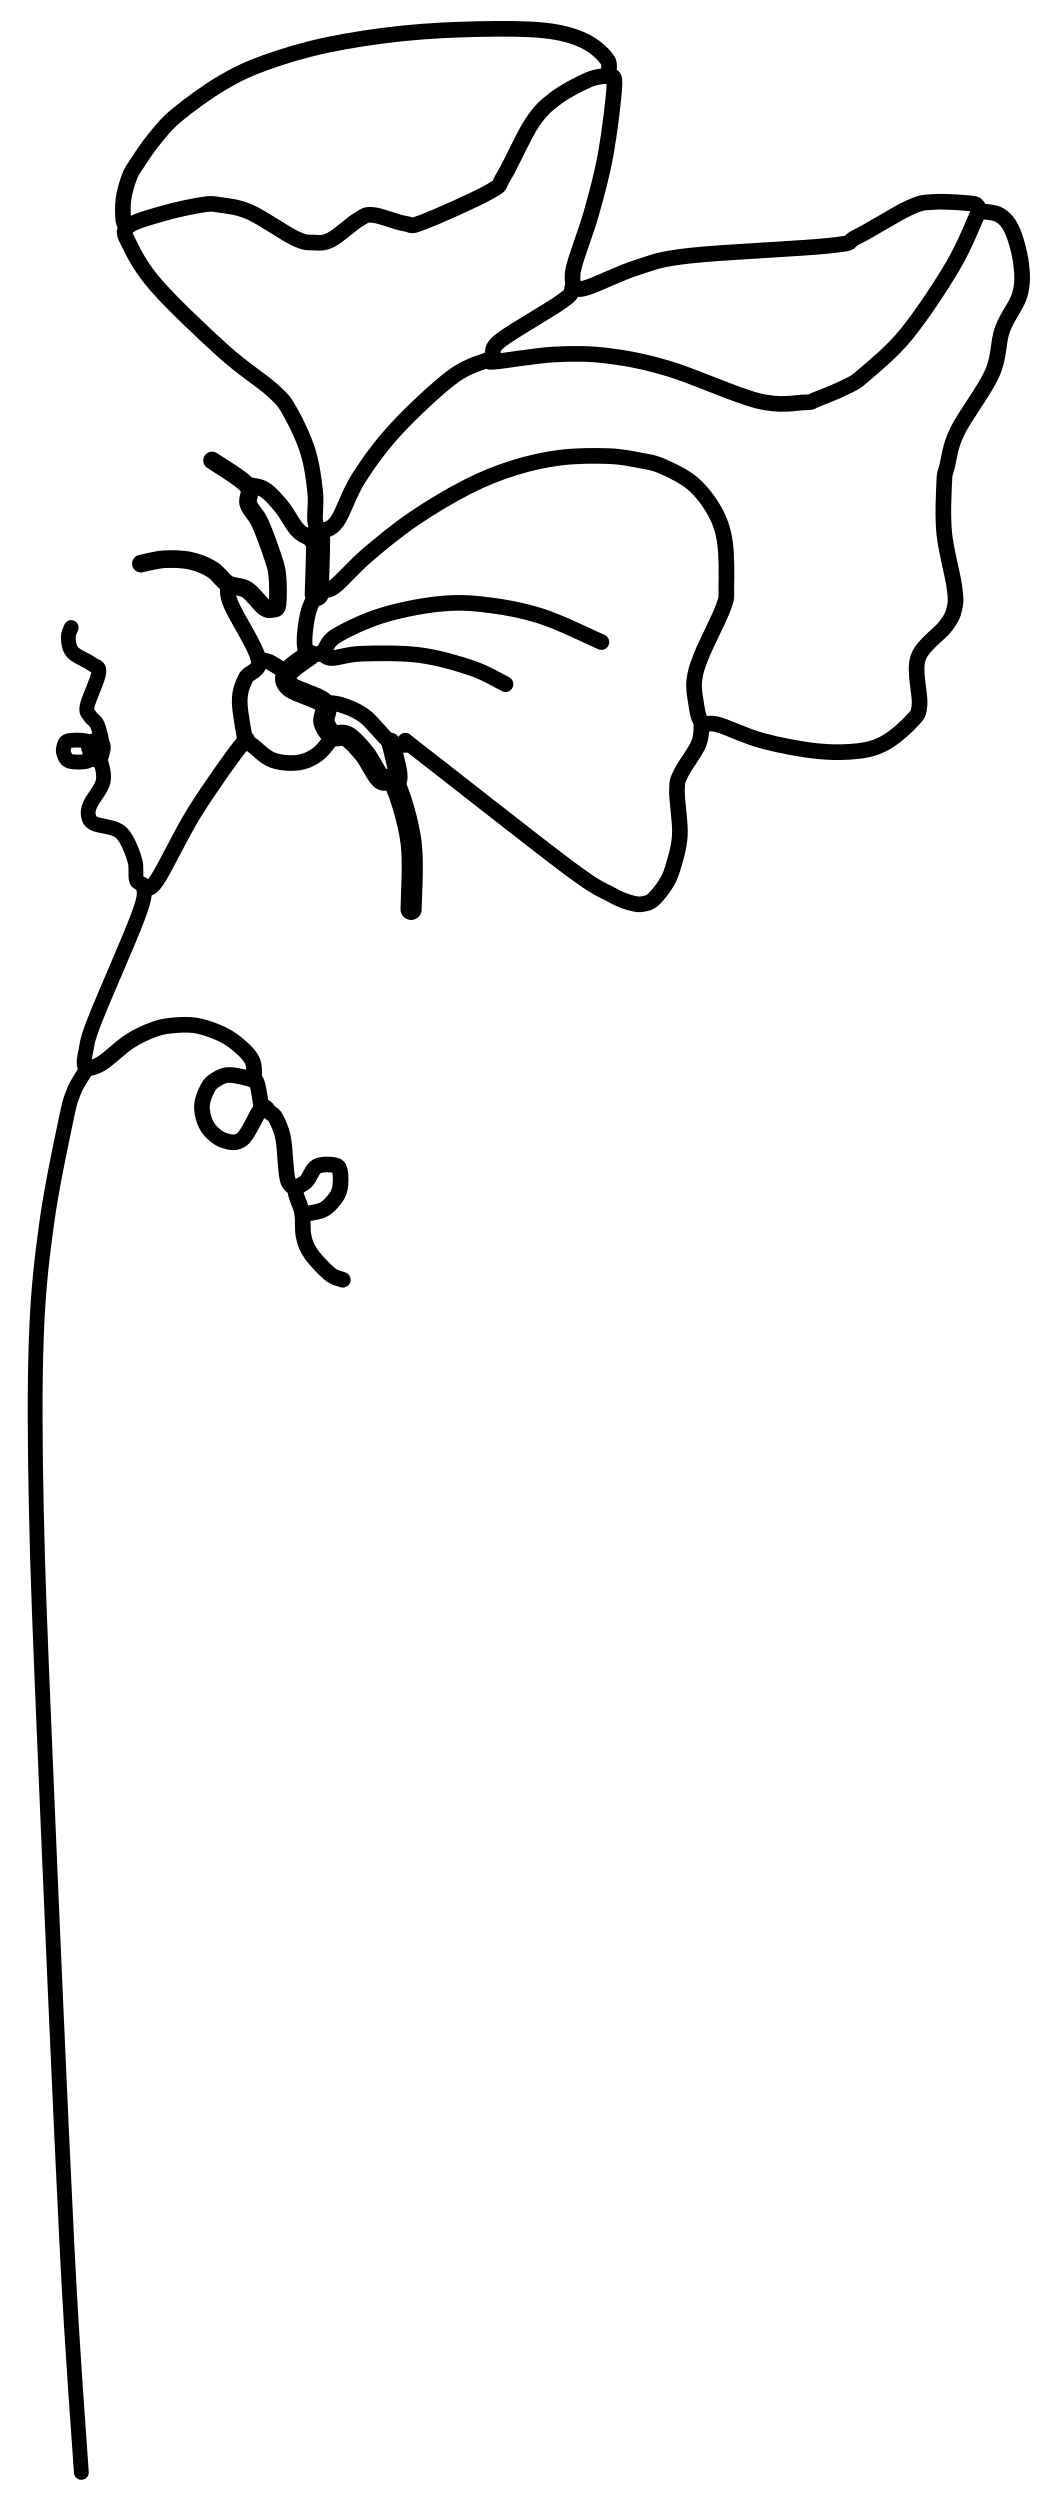
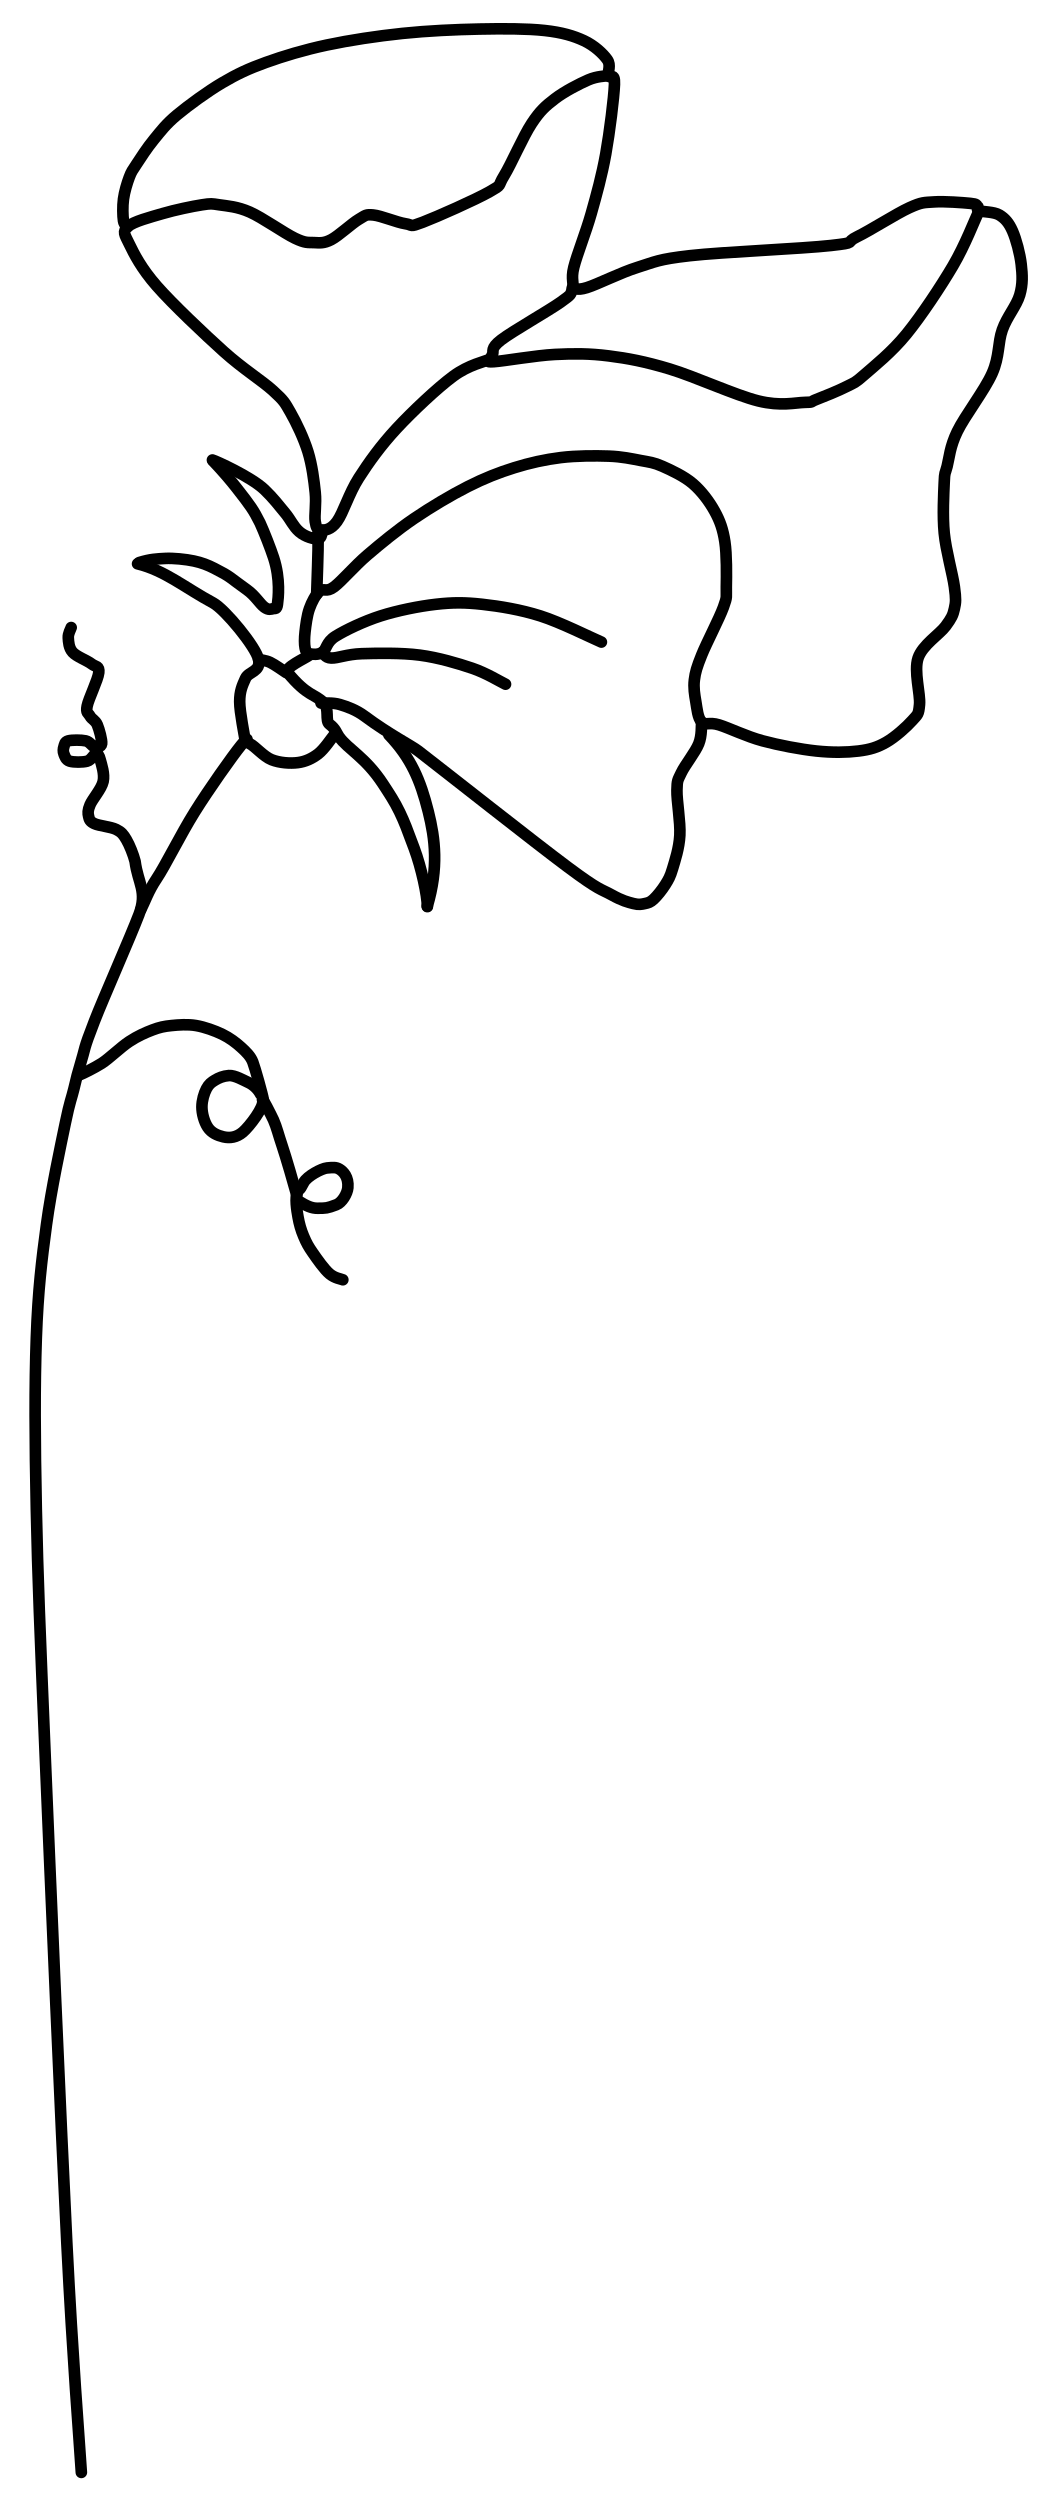
- <svg xmlns="http://www.w3.org/2000/svg" viewBox="0 0 723 1721" width="723" height="1721">
-   <path d="M146.00,317.00 C150.00,319.83 165.83,329.00 170.00,334.00 C174.17,339.00 169.50,342.67 171.00,347.00 C172.50,351.33 176.17,353.83 179.00,360.00 C181.83,366.17 186.00,377.83 188.00,384.00 C190.00,390.17 190.50,391.67 191.00,397.00 C191.50,402.33 191.50,412.33 191.00,416.00 C190.50,419.67 189.50,418.67 188.00,419.00 C186.50,419.33 185.00,420.17 182.00,418.00 C179.00,415.83 174.17,408.67 170.00,406.00 C165.83,403.33 161.00,404.33 157.00,402.00 C153.00,399.67 150.33,394.67 146.00,392.00 C141.67,389.33 136.50,387.17 131.00,386.00 C125.50,384.83 118.67,384.67 113.00,385.00 C107.33,385.33 99.67,387.50 97.00,388.00" fill="none" stroke="black" stroke-width="12.17" stroke-linecap="round" stroke-linejoin="round" />
-   <path d="M49.00,432.00 C48.67,433.17 46.83,436.17 47.00,439.00 C47.17,441.83 47.33,446.00 50.00,449.00 C52.67,452.00 60.00,454.67 63.00,457.00 C66.00,459.33 68.50,458.17 68.00,463.00 C67.50,467.83 61.00,481.00 60.00,486.00 C59.00,491.00 60.83,490.83 62.00,493.00 C63.17,495.17 65.67,495.83 67.00,499.00 C68.33,502.17 70.33,509.50 70.00,512.00 C69.67,514.50 66.83,514.33 65.00,514.00 C63.17,513.67 62.00,510.67 59.00,510.00 C56.00,509.33 49.50,509.33 47.00,510.00 C44.50,510.67 44.50,512.50 44.00,514.00 C43.50,515.50 43.33,517.33 44.00,519.00 C44.67,520.67 45.33,523.17 48.00,524.00 C50.67,524.83 57.00,524.83 60.00,524.00 C63.00,523.17 64.50,519.17 66.00,519.00 C67.50,518.83 68.17,519.83 69.00,523.00 C69.83,526.17 72.17,532.83 71.00,538.00 C69.83,543.17 63.67,550.00 62.00,554.00 C60.33,558.00 60.50,559.83 61.00,562.00 C61.50,564.17 61.83,565.50 65.00,567.00 C68.17,568.50 76.33,569.17 80.00,571.00 C83.67,572.83 84.83,574.33 87.00,578.00 C89.17,581.67 91.83,588.33 93.00,593.00 C94.17,597.67 93.00,603.00 94.00,606.00 C95.00,609.00 98.83,606.83 99.00,611.00 C99.17,615.17 100.67,615.67 95.00,631.00 C89.33,646.33 71.00,687.50 65.00,703.00 C59.00,718.50 60.17,719.00 59.00,724.00 C57.83,729.00 57.83,731.17 58.00,733.00 C58.17,734.83 61.17,732.00 60.00,735.00 C58.83,738.00 53.50,744.67 51.00,751.00 C48.50,757.33 48.17,757.67 45.00,773.00 C41.83,788.33 35.33,818.33 32.00,843.00 C28.67,867.67 26.17,888.33 25.00,921.00 C23.83,953.67 24.00,991.50 25.00,1039.00 C26.00,1086.50 27.50,1121.83 31.00,1206.00 C34.50,1290.17 41.83,1461.33 46.00,1544.00 C50.17,1626.67 54.33,1675.67 56.00,1702.00" fill="none" stroke="black" stroke-width="10.20" stroke-linecap="round" stroke-linejoin="round" />
-   <path d="M414.00,442.00 C407.00,439.00 385.67,428.33 372.00,424.00 C358.33,419.67 344.00,417.33 332.00,416.00 C320.00,414.67 311.67,414.67 300.00,416.00 C288.33,417.33 273.50,420.33 262.00,424.00 C250.50,427.67 237.67,433.83 231.00,438.00 C224.33,442.17 225.00,447.00 222.00,449.00 C219.00,451.00 215.00,450.50 213.00,450.00 C211.00,449.50 210.50,448.50 210.00,446.00 C209.50,443.50 209.50,439.50 210.00,435.00 C210.50,430.50 211.33,423.67 213.00,419.00 C214.67,414.33 217.17,409.50 220.00,407.00 C222.83,404.50 224.50,408.17 230.00,404.00 C235.50,399.83 243.83,389.83 253.00,382.00 C262.17,374.17 273.50,364.83 285.00,357.00 C296.50,349.17 310.50,340.83 322.00,335.00 C333.50,329.17 343.33,325.33 354.00,322.00 C364.67,318.67 375.17,316.33 386.00,315.00 C396.83,313.67 409.83,313.67 419.00,314.00 C428.17,314.33 434.83,315.83 441.00,317.00 C447.17,318.17 450.00,318.33 456.00,321.00 C462.00,323.67 471.00,327.83 477.00,333.00 C483.00,338.17 488.33,345.33 492.00,352.00 C495.67,358.67 497.67,364.33 499.00,373.00 C500.33,381.67 500.17,396.50 500.00,404.00 C499.83,411.50 500.83,410.17 498.00,418.00 C495.17,425.83 486.33,442.67 483.00,451.00 C479.67,459.33 478.67,462.67 478.00,468.00 C477.33,473.33 478.17,478.17 479.00,483.00 C479.83,487.83 480.33,494.33 483.00,497.00 C485.67,499.67 488.00,496.83 495.00,499.00 C502.00,501.17 513.83,507.00 525.00,510.00 C536.17,513.00 551.00,515.83 562.00,517.00 C573.00,518.17 583.00,518.00 591.00,517.00 C599.00,516.00 603.83,514.50 610.00,511.00 C616.17,507.50 624.17,500.33 628.00,496.00 C631.83,491.67 632.33,492.17 633.00,485.00 C633.67,477.83 629.00,462.00 632.00,453.00 C635.00,444.00 646.83,436.67 651.00,431.00 C655.17,425.33 656.00,423.50 657.00,419.00 C658.00,414.50 658.17,412.67 657.00,404.00 C655.83,395.33 651.17,379.00 650.00,367.00 C648.83,355.00 649.67,339.67 650.00,332.00 C650.33,324.33 650.50,326.83 652.00,321.00 C653.50,315.17 653.83,307.67 659.00,297.00 C664.17,286.33 677.83,268.67 683.00,257.00 C688.17,245.33 686.83,236.00 690.00,227.00 C693.17,218.00 699.83,210.50 702.00,203.00 C704.17,195.50 703.83,189.33 703.00,182.00 C702.17,174.67 699.50,164.67 697.00,159.00 C694.50,153.33 691.83,150.33 688.00,148.00 C684.17,145.67 676.50,146.00 674.00,145.00 C671.50,144.00 674.00,142.83 673.00,142.00 C672.00,141.17 673.00,140.50 668.00,140.00 C663.00,139.50 650.00,138.50 643.00,139.00 C636.00,139.50 634.83,139.00 626.00,143.00 C617.17,147.00 599.00,158.67 590.00,163.00 C581.00,167.33 591.17,166.83 572.00,169.00 C552.83,171.17 497.17,173.50 475.00,176.00 C452.83,178.50 450.83,180.33 439.00,184.00 C427.17,187.67 411.50,195.67 404.00,198.00 C396.50,200.33 395.67,198.00 394.00,198.00" fill="none" stroke="black" stroke-width="10.77" stroke-linecap="round" stroke-linejoin="round" />
-   <path d="M348.00,471.00 C344.17,469.17 334.83,463.33 325.00,460.00 C315.17,456.67 301.67,452.67 289.00,451.00 C276.33,449.33 259.17,449.67 249.00,450.00 C238.83,450.33 232.50,453.17 228.00,453.00 C223.50,452.83 223.00,449.67 222.00,449.00" fill="none" stroke="black" stroke-width="10.77" stroke-linecap="round" stroke-linejoin="round" />
-   <path d="M283.00,626.00 C283.00,618.33 284.83,594.33 283.00,580.00 C281.17,565.67 275.50,547.33 272.00,540.00 C268.50,532.67 265.50,539.50 262.00,536.00 C258.50,532.50 254.83,523.83 251.00,519.00 C247.17,514.17 242.67,509.17 239.00,507.00 C235.33,504.83 231.67,507.67 229.00,506.00 C226.33,504.33 224.00,500.67 223.00,497.00 C222.00,493.33 226.83,488.00 223.00,484.00 C219.17,480.00 204.17,476.50 200.00,473.00 C195.83,469.50 195.83,466.67 198.00,463.00 C200.17,459.33 210.50,453.00 213.00,451.00" fill="none" stroke="black" stroke-width="14.56" stroke-linecap="round" stroke-linejoin="round" />
-   <path d="M236.00,881.00 C234.50,880.33 230.67,880.00 227.00,877.00 C223.33,874.00 217.00,867.33 214.00,863.00 C211.00,858.67 210.00,855.67 209.00,851.00 C208.00,846.33 208.83,839.67 208.00,835.00 C207.17,830.33 204.67,825.83 204.00,823.00 C203.33,820.17 202.83,819.67 204.00,818.00 C205.17,816.33 208.67,815.50 211.00,813.00 C213.33,810.50 214.83,804.83 218.00,803.00 C221.17,801.17 227.33,801.50 230.00,802.00 C232.67,802.50 233.33,803.33 234.00,806.00 C234.67,808.67 234.67,814.67 234.00,818.00 C233.33,821.33 232.00,823.50 230.00,826.00 C228.00,828.50 225.67,831.33 222.00,833.00 C218.33,834.67 210.33,835.50 208.00,836.00" fill="none" stroke="black" stroke-width="10.77" stroke-linecap="round" stroke-linejoin="round" />
-   <path d="M88.00,156.00 C87.50,155.33 85.50,155.17 85.00,152.00 C84.50,148.83 84.33,142.00 85.00,137.00 C85.67,132.00 87.50,126.00 89.00,122.00 C90.50,118.00 91.17,117.33 94.00,113.00 C96.83,108.67 101.33,101.67 106.00,96.00 C110.67,90.33 114.17,85.50 122.00,79.00 C129.83,72.50 142.83,63.00 153.00,57.00 C163.17,51.00 171.00,47.33 183.00,43.00 C195.00,38.67 209.33,34.33 225.00,31.00 C240.67,27.67 259.50,24.83 277.00,23.00 C294.50,21.17 313.67,20.33 330.00,20.00 C346.33,19.67 363.00,19.67 375.00,21.00 C387.00,22.33 394.83,24.67 402.00,28.00 C409.17,31.33 415.17,37.00 418.00,41.00 C420.83,45.00 418.17,49.17 419.00,52.00 C419.83,54.83 423.33,49.00 423.00,58.00 C422.67,67.00 419.67,91.17 417.00,106.00 C414.33,120.83 410.67,134.00 407.00,147.00 C403.33,160.00 397.17,175.33 395.00,184.00 C392.83,192.67 395.50,195.00 394.00,199.00 C392.50,203.00 394.17,202.17 386.00,208.00 C377.83,213.83 352.83,228.00 345.00,234.00 C337.17,240.00 340.17,241.83 339.00,244.00 C337.83,246.17 337.83,246.17 338.00,247.00 C338.17,247.83 332.67,249.50 340.00,249.00 C347.33,248.50 368.83,244.67 382.00,244.00 C395.17,243.33 405.83,243.33 419.00,245.00 C432.17,246.67 443.83,248.83 461.00,254.00 C478.17,259.17 506.50,272.17 522.00,276.00 C537.50,279.83 547.33,277.17 554.00,277.00 C560.67,276.83 557.17,276.83 562.00,275.00 C566.83,273.17 577.50,268.83 583.00,266.00 C588.50,263.17 588.17,264.00 595.00,258.00 C601.83,252.00 613.83,242.50 624.00,230.00 C634.17,217.50 647.67,197.17 656.00,183.00 C664.33,168.83 671.00,151.33 674.00,145.00" fill="none" stroke="black" stroke-width="10.77" stroke-linecap="round" stroke-linejoin="round" />
-   <path d="M419.00,52.00 C416.67,52.50 411.17,52.33 405.00,55.00 C398.83,57.67 388.50,63.00 382.00,68.00 C375.50,73.00 371.83,76.17 366.00,85.00 C360.17,93.83 351.83,113.17 347.00,121.00 C342.17,128.83 346.33,126.67 337.00,132.00 C327.67,137.33 300.67,149.33 291.00,153.00 C281.33,156.67 284.67,154.83 279.00,154.00 C273.33,153.17 262.33,148.50 257.00,148.00 C251.67,147.50 251.83,148.17 247.00,151.00 C242.17,153.83 233.17,162.33 228.00,165.00 C222.83,167.67 220.17,167.17 216.00,167.00 C211.83,166.83 210.33,167.50 203.00,164.00 C195.67,160.50 180.67,149.83 172.00,146.00 C163.33,142.17 156.50,141.83 151.00,141.00 C145.50,140.17 145.50,140.00 139.00,141.00 C132.50,142.00 120.50,144.50 112.00,147.00 C103.50,149.50 91.83,152.50 88.00,156.00 C84.17,159.50 85.67,161.17 89.00,168.00 C92.33,174.83 97.17,184.67 108.00,197.00 C118.83,209.33 140.67,230.00 154.00,242.00 C167.33,254.00 180.33,262.00 188.00,269.00 C195.67,276.00 196.00,277.00 200.00,284.00 C204.00,291.00 209.17,301.83 212.00,311.00 C214.83,320.17 216.17,331.00 217.00,339.00 C217.83,347.00 216.33,354.67 217.00,359.00 C217.67,363.33 218.50,365.00 221.00,365.00 C223.50,365.00 227.67,365.00 232.00,359.00 C236.33,353.00 240.17,339.67 247.00,329.00 C253.83,318.33 262.17,306.67 273.00,295.00 C283.83,283.33 301.17,267.00 312.00,259.00 C322.83,251.00 333.67,249.00 338.00,247.00" fill="none" stroke="black" stroke-width="10.77" stroke-linecap="round" stroke-linejoin="round" />
-   <path d="M170.00,334.00 C172.00,334.50 178.00,334.50 182.00,337.00 C186.00,339.50 190.00,344.17 194.00,349.00 C198.00,353.83 201.83,362.33 206.00,366.00 C210.17,369.67 216.33,371.17 219.00,371.00 C221.67,370.83 221.50,366.00 222.00,365.00" fill="none" stroke="black" stroke-width="11.31" stroke-linecap="round" stroke-linejoin="round" />
-   <path d="M217.00,371.00 C217.33,371.00 218.83,364.67 219.00,371.00 C219.17,377.33 218.17,402.67 218.00,409.00" fill="none" stroke="black" stroke-width="16.49" stroke-linecap="round" stroke-linejoin="round" />
-   <path d="M157.00,403.00 C157.33,405.17 155.50,407.50 159.00,416.00 C162.50,424.50 176.33,445.50 178.00,454.00 C179.67,462.50 171.17,462.17 169.00,467.00 C166.83,471.83 165.00,475.67 165.00,483.00 C165.00,490.33 168.33,506.33 169.00,511.00" fill="none" stroke="black" stroke-width="10.77" stroke-linecap="round" stroke-linejoin="round" />
-   <path d="M178.00,454.00 C179.33,454.33 182.83,454.50 186.00,456.00 C189.17,457.50 195.17,461.83 197.00,463.00" fill="none" stroke="black" stroke-width="10.77" stroke-linecap="round" stroke-linejoin="round" />
-   <path d="M221.00,484.00 C223.17,484.17 229.00,483.50 234.00,485.00 C239.00,486.50 245.17,488.67 251.00,493.00 C256.83,497.33 263.83,507.67 269.00,511.00 C274.17,514.33 278.83,512.00 282.00,513.00 C285.17,514.00 269.83,503.00 288.00,517.00 C306.17,531.00 368.83,580.50 391.00,597.00 C413.17,613.50 413.50,611.83 421.00,616.00 C428.50,620.17 432.17,621.00 436.00,622.00 C439.83,623.00 441.67,622.50 444.00,622.00 C446.33,621.50 447.67,621.17 450.00,619.00 C452.33,616.83 455.83,612.50 458.00,609.00 C460.17,605.50 461.33,603.67 463.00,598.00 C464.67,592.33 467.50,584.00 468.00,575.00 C468.50,566.00 465.83,551.17 466.00,544.00 C466.17,536.83 466.50,537.33 469.00,532.00 C471.50,526.67 478.67,517.83 481.00,512.00 C483.33,506.17 482.67,499.50 483.00,497.00" fill="none" stroke="black" stroke-width="10.77" stroke-linecap="round" stroke-linejoin="round" />
-   <path d="M230.00,506.00 C228.17,508.17 223.17,515.83 219.00,519.00 C214.83,522.17 210.33,524.33 205.00,525.00 C199.67,525.67 192.50,525.17 187.00,523.00 C181.50,520.83 175.50,513.67 172.00,512.00 C168.50,510.33 172.33,505.17 166.00,513.00 C159.67,520.83 143.67,543.50 134.00,559.00 C124.33,574.50 113.83,597.33 108.00,606.00 C102.17,614.67 100.50,610.17 99.00,611.00" fill="none" stroke="black" stroke-width="10.77" stroke-linecap="round" stroke-linejoin="round" />
-   <path d="M269.00,511.00 C269.83,514.67 273.50,528.00 274.00,533.00 C274.50,538.00 272.33,539.67 272.00,541.00" fill="none" stroke="black" stroke-width="13.03" stroke-linecap="round" stroke-linejoin="round" />
-   <path d="M65.00,514.00 C65.33,514.00 66.83,513.17 67.00,514.00 C67.17,514.83 66.17,518.17 66.00,519.00" fill="none" stroke="black" stroke-width="18.44" stroke-linecap="round" stroke-linejoin="round" />
-   <path d="M175.00,744.00 C174.83,741.83 175.50,734.83 174.00,731.00 C172.50,727.17 169.50,724.17 166.00,721.00 C162.50,717.83 158.17,714.50 153.00,712.00 C147.83,709.50 140.83,707.00 135.00,706.00 C129.17,705.00 123.00,705.50 118.00,706.00 C113.00,706.50 109.83,707.17 105.00,709.00 C100.17,710.83 94.83,713.17 89.00,717.00 C83.17,720.83 75.00,728.83 70.00,732.00 C65.00,735.17 60.83,735.33 59.00,736.00" fill="none" stroke="black" stroke-width="10.77" stroke-linecap="round" stroke-linejoin="round" />
-   <path d="M180.00,763.00 C179.50,760.17 178.17,749.33 177.00,746.00 C175.83,742.67 176.17,744.00 173.00,743.00 C169.83,742.00 162.00,740.00 158.00,740.00 C154.00,740.00 151.50,741.50 149.00,743.00 C146.50,744.50 144.67,745.83 143.00,749.00 C141.33,752.17 139.00,757.50 139.00,762.00 C139.00,766.50 140.50,772.17 143.00,776.00 C145.50,779.83 150.00,783.67 154.00,785.00 C158.00,786.33 162.67,787.67 167.00,784.00 C171.33,780.33 176.83,766.00 180.00,763.00 C183.17,760.00 184.33,764.83 186.00,766.00 C187.67,767.17 188.50,767.00 190.00,770.00 C191.50,773.00 193.67,777.00 195.00,784.00 C196.33,791.00 196.50,806.33 198.00,812.00 C199.50,817.67 203.00,817.00 204.00,818.00" fill="none" stroke="black" stroke-width="10.77" stroke-linecap="round" stroke-linejoin="round" />
+ <svg xmlns="http://www.w3.org/2000/svg" viewBox="0 0 723 1721" width="723" height="1721" version="1.1" id="svg18">
+   <defs id="defs18" />
+   <path d="m 146.754,317.377 c 6.639,6.977 12.071,13.381 16.083,18.508 C 172.339,348.025 174.497,350.973 179,360 c 2.83,6.17 7.377,17.83 9.377,24 4.769,14.712 3.183,27.891 2.623,32 -0.5,3.67 -1.5,2.67 -3,3 -1.5,0.33 -3,1.17 -6,-1 -3,-2.17 -6.32,-7.97 -12,-12 -12.112,-8.594 -10.596,-8.73 -22.492,-14.754 -4.538,-2.298 -8.558,-3.888 -14.058,-5.058 -5.5,-1.17 -14.215,-2.084 -19.885,-1.754 -5.67,0.33 -9.937,0.427 -17.696,2.812" fill="none" stroke="#000000" stroke-width="12.17" stroke-linecap="round" stroke-linejoin="round" id="path1" style="stroke-width:8;stroke-dasharray:none" />
+   <path d="m 49,432 c -0.33,1.17 -2.17,4.17 -2,7 0.17,2.83 0.33,7 3,10 2.67,3 10,5.67 13,8 3,2.33 5.5,1.17 5,6 -0.5,4.83 -7,18 -8,23 -1,5 0.83,4.83 2,7 1.17,2.17 3.67,2.83 5,6 1.33,3.17 3.33,10.5 3,13 -0.33,2.5 -3.17,2.33 -5,2 -1.83,-0.33 -3,-3.33 -6,-4 -3,-0.67 -9.5,-0.67 -12,0 -2.5,0.67 -2.5,2.5 -3,4 -0.5,1.5 -0.67,3.33 0,5 0.67,1.67 1.33,4.17 4,5 2.67,0.83 9,0.83 12,0 3,-0.83 4.5,-4.83 6,-5 1.5,-0.17 2.17,0.83 3,4 0.83,3.17 3.17,9.83 2,15 -1.17,5.17 -7.33,12 -9,16 -1.67,4 -1.5,5.83 -1,8 0.5,2.17 0.83,3.5 4,5 3.17,1.5 11.33,2.17 15,4 3.67,1.83 4.83,3.33 7,7 2.17,3.67 4.83,10.33 6,15 1.95,15.227 8.671,20.699 2.666,36.534 C 89.871,644.817 71,687.5 65,703 c -8.206,21.198 -5.654,16.447 -10.132,31.2 -1.51,4.974 -1.795,6.093 -4.001,15.334 C 49.286,756.154 48.17,757.67 45,773 c -3.17,15.33 -9.67,45.33 -13,70 -3.33,24.67 -5.83,45.33 -7,78 -1.17,32.67 -1,70.5 0,118 1,47.5 2.5,82.83 6,167 3.5,84.17 10.83,255.33 15,338 4.17,82.67 8.33,131.67 10,158" fill="none" stroke="#000000" stroke-width="10.20" stroke-linecap="round" stroke-linejoin="round" id="path2" style="stroke-width:8;stroke-dasharray:none" />
+   <path d="M414.00,442.00 C407.00,439.00 385.67,428.33 372.00,424.00 C358.33,419.67 344.00,417.33 332.00,416.00 C320.00,414.67 311.67,414.67 300.00,416.00 C288.33,417.33 273.50,420.33 262.00,424.00 C250.50,427.67 237.67,433.83 231.00,438.00 C224.33,442.17 225.00,447.00 222.00,449.00 C219.00,451.00 215.00,450.50 213.00,450.00 C211.00,449.50 210.50,448.50 210.00,446.00 C209.50,443.50 209.50,439.50 210.00,435.00 C210.50,430.50 211.33,423.67 213.00,419.00 C214.67,414.33 217.17,409.50 220.00,407.00 C222.83,404.50 224.50,408.17 230.00,404.00 C235.50,399.83 243.83,389.83 253.00,382.00 C262.17,374.17 273.50,364.83 285.00,357.00 C296.50,349.17 310.50,340.83 322.00,335.00 C333.50,329.17 343.33,325.33 354.00,322.00 C364.67,318.67 375.17,316.33 386.00,315.00 C396.83,313.67 409.83,313.67 419.00,314.00 C428.17,314.33 434.83,315.83 441.00,317.00 C447.17,318.17 450.00,318.33 456.00,321.00 C462.00,323.67 471.00,327.83 477.00,333.00 C483.00,338.17 488.33,345.33 492.00,352.00 C495.67,358.67 497.67,364.33 499.00,373.00 C500.33,381.67 500.17,396.50 500.00,404.00 C499.83,411.50 500.83,410.17 498.00,418.00 C495.17,425.83 486.33,442.67 483.00,451.00 C479.67,459.33 478.67,462.67 478.00,468.00 C477.33,473.33 478.17,478.17 479.00,483.00 C479.83,487.83 480.33,494.33 483.00,497.00 C485.67,499.67 488.00,496.83 495.00,499.00 C502.00,501.17 513.83,507.00 525.00,510.00 C536.17,513.00 551.00,515.83 562.00,517.00 C573.00,518.17 583.00,518.00 591.00,517.00 C599.00,516.00 603.83,514.50 610.00,511.00 C616.17,507.50 624.17,500.33 628.00,496.00 C631.83,491.67 632.33,492.17 633.00,485.00 C633.67,477.83 629.00,462.00 632.00,453.00 C635.00,444.00 646.83,436.67 651.00,431.00 C655.17,425.33 656.00,423.50 657.00,419.00 C658.00,414.50 658.17,412.67 657.00,404.00 C655.83,395.33 651.17,379.00 650.00,367.00 C648.83,355.00 649.67,339.67 650.00,332.00 C650.33,324.33 650.50,326.83 652.00,321.00 C653.50,315.17 653.83,307.67 659.00,297.00 C664.17,286.33 677.83,268.67 683.00,257.00 C688.17,245.33 686.83,236.00 690.00,227.00 C693.17,218.00 699.83,210.50 702.00,203.00 C704.17,195.50 703.83,189.33 703.00,182.00 C702.17,174.67 699.50,164.67 697.00,159.00 C694.50,153.33 691.83,150.33 688.00,148.00 C684.17,145.67 676.50,146.00 674.00,145.00 C671.50,144.00 674.00,142.83 673.00,142.00 C672.00,141.17 673.00,140.50 668.00,140.00 C663.00,139.50 650.00,138.50 643.00,139.00 C636.00,139.50 634.83,139.00 626.00,143.00 C617.17,147.00 599.00,158.67 590.00,163.00 C581.00,167.33 591.17,166.83 572.00,169.00 C552.83,171.17 497.17,173.50 475.00,176.00 C452.83,178.50 450.83,180.33 439.00,184.00 C427.17,187.67 411.50,195.67 404.00,198.00 C396.50,200.33 395.67,198.00 394.00,198.00" fill="none" stroke="black" stroke-width="10.77" stroke-linecap="round" stroke-linejoin="round" id="path3" style="stroke-width:8;stroke-dasharray:none" />
+   <path d="M348.00,471.00 C344.17,469.17 334.83,463.33 325.00,460.00 C315.17,456.67 301.67,452.67 289.00,451.00 C276.33,449.33 259.17,449.67 249.00,450.00 C238.83,450.33 232.50,453.17 228.00,453.00 C223.50,452.83 223.00,449.67 222.00,449.00" fill="none" stroke="black" stroke-width="10.77" stroke-linecap="round" stroke-linejoin="round" id="path4" style="stroke-width:8;stroke-dasharray:none" />
+   <path d="m 294.196,624.134 c 0,-7.67 -4.035,-26.605 -9.064,-40.135 -5.033,-13.541 -6.514,-17.634 -10.014,-24.964 -3.5,-7.33 -7.494,-13.232 -11.371,-19.183 -12.108,-18.584 -24.186,-24.015 -30.349,-32.652 -1.829,-2.564 -2.236,-5.399 -6.629,-8.692 C 223.726,496.226 226.83,488 223,484 c -6.382,-6.665 -11.043,-4.088 -25,-21 -2.714,-3.288 12.5,-10 15,-12" fill="none" stroke="#000000" stroke-width="14.56" stroke-linecap="round" stroke-linejoin="round" id="path5" style="stroke-width:8;stroke-dasharray:none" />
+   <path d="m 236,881 c -1.5,-0.67 -5.33,-1 -9,-4 -3.67,-3 -8.681,-10.235 -11.681,-14.565 -3,-4.33 -4.188,-6.388 -6.319,-11.435 -1.858,-4.4 -2.997,-8.503 -3.827,-13.173 -0.83,-4.67 -2.335,-13.586 -0.318,-17.276 2.034,-3.721 0.532,0.607 4.205,-6.46 2.299,-4.423 12.368,-9.747 16.014,-10.07 4.103,-0.364 6.182,-0.596 8.525,0.778 2.67,1.566 6.524,5.417 5.866,12.797 -0.371,4.159 -4.046,10.311 -7.921,11.755 -6.659,2.482 -6.83,2.342 -12.899,2.413 -4.032,0.047 -7.538,-1.508 -12.934,-4.873" fill="none" stroke="#000000" stroke-width="10.77" stroke-linecap="round" stroke-linejoin="round" id="path6" style="stroke-width:8;stroke-dasharray:none" />
+   <path d="M88.00,156.00 C87.50,155.33 85.50,155.17 85.00,152.00 C84.50,148.83 84.33,142.00 85.00,137.00 C85.67,132.00 87.50,126.00 89.00,122.00 C90.50,118.00 91.17,117.33 94.00,113.00 C96.83,108.67 101.33,101.67 106.00,96.00 C110.67,90.33 114.17,85.50 122.00,79.00 C129.83,72.50 142.83,63.00 153.00,57.00 C163.17,51.00 171.00,47.33 183.00,43.00 C195.00,38.67 209.33,34.33 225.00,31.00 C240.67,27.67 259.50,24.83 277.00,23.00 C294.50,21.17 313.67,20.33 330.00,20.00 C346.33,19.67 363.00,19.67 375.00,21.00 C387.00,22.33 394.83,24.67 402.00,28.00 C409.17,31.33 415.17,37.00 418.00,41.00 C420.83,45.00 418.17,49.17 419.00,52.00 C419.83,54.83 423.33,49.00 423.00,58.00 C422.67,67.00 419.67,91.17 417.00,106.00 C414.33,120.83 410.67,134.00 407.00,147.00 C403.33,160.00 397.17,175.33 395.00,184.00 C392.83,192.67 395.50,195.00 394.00,199.00 C392.50,203.00 394.17,202.17 386.00,208.00 C377.83,213.83 352.83,228.00 345.00,234.00 C337.17,240.00 340.17,241.83 339.00,244.00 C337.83,246.17 337.83,246.17 338.00,247.00 C338.17,247.83 332.67,249.50 340.00,249.00 C347.33,248.50 368.83,244.67 382.00,244.00 C395.17,243.33 405.83,243.33 419.00,245.00 C432.17,246.67 443.83,248.83 461.00,254.00 C478.17,259.17 506.50,272.17 522.00,276.00 C537.50,279.83 547.33,277.17 554.00,277.00 C560.67,276.83 557.17,276.83 562.00,275.00 C566.83,273.17 577.50,268.83 583.00,266.00 C588.50,263.17 588.17,264.00 595.00,258.00 C601.83,252.00 613.83,242.50 624.00,230.00 C634.17,217.50 647.67,197.17 656.00,183.00 C664.33,168.83 671.00,151.33 674.00,145.00" fill="none" stroke="black" stroke-width="10.77" stroke-linecap="round" stroke-linejoin="round" id="path7" style="stroke-width:8;stroke-dasharray:none" />
+   <path d="M419.00,52.00 C416.67,52.50 411.17,52.33 405.00,55.00 C398.83,57.67 388.50,63.00 382.00,68.00 C375.50,73.00 371.83,76.17 366.00,85.00 C360.17,93.83 351.83,113.17 347.00,121.00 C342.17,128.83 346.33,126.67 337.00,132.00 C327.67,137.33 300.67,149.33 291.00,153.00 C281.33,156.67 284.67,154.83 279.00,154.00 C273.33,153.17 262.33,148.50 257.00,148.00 C251.67,147.50 251.83,148.17 247.00,151.00 C242.17,153.83 233.17,162.33 228.00,165.00 C222.83,167.67 220.17,167.17 216.00,167.00 C211.83,166.83 210.33,167.50 203.00,164.00 C195.67,160.50 180.67,149.83 172.00,146.00 C163.33,142.17 156.50,141.83 151.00,141.00 C145.50,140.17 145.50,140.00 139.00,141.00 C132.50,142.00 120.50,144.50 112.00,147.00 C103.50,149.50 91.83,152.50 88.00,156.00 C84.17,159.50 85.67,161.17 89.00,168.00 C92.33,174.83 97.17,184.67 108.00,197.00 C118.83,209.33 140.67,230.00 154.00,242.00 C167.33,254.00 180.33,262.00 188.00,269.00 C195.67,276.00 196.00,277.00 200.00,284.00 C204.00,291.00 209.17,301.83 212.00,311.00 C214.83,320.17 216.17,331.00 217.00,339.00 C217.83,347.00 216.33,354.67 217.00,359.00 C217.67,363.33 218.50,365.00 221.00,365.00 C223.50,365.00 227.67,365.00 232.00,359.00 C236.33,353.00 240.17,339.67 247.00,329.00 C253.83,318.33 262.17,306.67 273.00,295.00 C283.83,283.33 301.17,267.00 312.00,259.00 C322.83,251.00 333.67,249.00 338.00,247.00" fill="none" stroke="black" stroke-width="10.77" stroke-linecap="round" stroke-linejoin="round" id="path8" style="stroke-width:8;stroke-dasharray:none" />
+   <path d="m 146.249,316.658 c 2,0.5 26.472,11.519 35.751,20.342 5.998,5.703 10.262,11.317 14.262,16.147 4,4.83 5.568,9.183 9.738,12.853 4.17,3.67 10.33,5.17 13,5 2.67,-0.17 2.5,-5 3,-6" fill="none" stroke="#000000" stroke-width="11.31" stroke-linecap="round" stroke-linejoin="round" id="path9" style="stroke-width:8;stroke-dasharray:none" />
+   <path d="M217.00,371.00 C217.33,371.00 218.83,364.67 219.00,371.00 C219.17,377.33 218.17,402.67 218.00,409.00" fill="none" stroke="black" stroke-width="16.49" stroke-linecap="round" stroke-linejoin="round" id="path10" style="stroke-width:8;stroke-dasharray:none" />
+   <path d="m 94.706,388.128 c 18.801,4.579 32.372,16.343 52.041,26.93 C 154.842,419.414 176.33,445.5 178,454 c 1.67,8.5 -6.83,8.17 -9,13 -2.17,4.83 -4,8.67 -4,16 0,7.33 3.33,23.33 4,28" fill="none" stroke="#000000" stroke-width="10.77" stroke-linecap="round" stroke-linejoin="round" id="path11" style="stroke-width:8;stroke-dasharray:none" />
+   <path d="M178.00,454.00 C179.33,454.33 182.83,454.50 186.00,456.00 C189.17,457.50 195.17,461.83 197.00,463.00" fill="none" stroke="black" stroke-width="10.77" stroke-linecap="round" stroke-linejoin="round" id="path12" style="stroke-width:8;stroke-dasharray:none" />
+   <path d="m 221,484 c 2.17,0.17 8,-0.5 13,1 5,1.5 11.17,3.67 17,8 17.124,12.718 32.141,20.256 37,24 18.17,14 80.83,63.5 103,80 22.17,16.5 22.5,14.83 30,19 7.5,4.17 11.17,5 15,6 3.83,1 5.67,0.5 8,0 2.33,-0.5 3.67,-0.83 6,-3 2.33,-2.17 5.83,-6.5 8,-10 2.17,-3.5 3.33,-5.33 5,-11 1.67,-5.67 4.5,-14 5,-23 0.5,-9 -2.17,-23.83 -2,-31 0.17,-7.17 0.5,-6.67 3,-12 2.5,-5.33 9.67,-14.17 12,-20 2.33,-5.83 1.67,-12.5 2,-15" fill="none" stroke="#000000" stroke-width="10.77" stroke-linecap="round" stroke-linejoin="round" id="path13" style="stroke-width:8;stroke-dasharray:none" />
+   <path d="m 230,506 c -1.83,2.17 -6.83,9.83 -11,13 -4.17,3.17 -8.67,5.33 -14,6 -5.33,0.67 -12.5,0.17 -18,-2 -5.5,-2.17 -11.5,-9.33 -15,-11 -3.5,-1.67 0.33,-6.83 -6,1 -6.33,7.83 -22.33,30.5 -32,46 -9.67,15.5 -20.303,37.13 -26.133,45.8 -5.83,8.67 -8.166,16.033 -10.866,21.261" fill="none" stroke="#000000" stroke-width="10.77" stroke-linecap="round" stroke-linejoin="round" id="path14" style="stroke-width:8;stroke-dasharray:none" />
+   <path d="m 267.705,505.847 c 15.225,15.932 21.682,31.119 27.137,52.9 4.715,18.827 7.126,38.639 -0.717,65.107" fill="none" stroke="#000000" stroke-width="13.03" stroke-linecap="round" stroke-linejoin="round" id="path15" style="stroke-width:8;stroke-dasharray:none" />
+   <path d="M65.00,514.00 C65.33,514.00 66.83,513.17 67.00,514.00 C67.17,514.83 66.17,518.17 66.00,519.00" fill="none" stroke="black" stroke-width="18.44" stroke-linecap="round" stroke-linejoin="round" id="path16" style="stroke-width:8;stroke-dasharray:none" />
+   <path d="M 181.264,756.995 C 181.094,754.825 175.5,734.83 174,731 c -1.5,-3.83 -4.5,-6.83 -8,-10 -3.5,-3.17 -7.83,-6.5 -13,-9 -5.17,-2.5 -12.17,-5 -18,-6 -5.83,-1 -12,-0.5 -17,0 -5,0.5 -8.17,1.17 -13,3 -4.83,1.83 -10.17,4.17 -16,8 -5.83,3.83 -14,11.83 -19,15 -5,3.17 -13.169,7.195 -14.999,7.865" fill="none" stroke="#000000" stroke-width="10.77" stroke-linecap="round" stroke-linejoin="round" id="path17" style="stroke-width:8;stroke-dasharray:none" />
+   <path d="m 179.399,753.264 c -1.936,-3.767 -5.316,-6.669 -8.398,-8.065 -3.028,-1.371 -9.413,-5.121 -13.401,-4.799 -4.133,0.333 -7.033,1.633 -9.533,3.133 -2.5,1.5 -4.263,2.763 -5.933,5.933 C 140.464,752.636 139,757.5 139,762 c 0,4.5 1.5,10.17 4,14 2.5,3.83 6.63,5.638 10.733,6.601 4.533,1.063 9.136,0.404 13.466,-3.266 4.33,-3.67 15.01,-17.441 13.6,-21.933 -1.253,-3.989 6.29,10.985 7.468,13.598 2.166,4.807 3.568,10.753 5.876,17.494 2.461,7.189 8.682,28.667 10.182,34.337" fill="none" stroke="#000000" stroke-width="10.77" stroke-linecap="round" stroke-linejoin="round" id="path18" style="stroke-width:8;stroke-dasharray:none" />
</svg>
